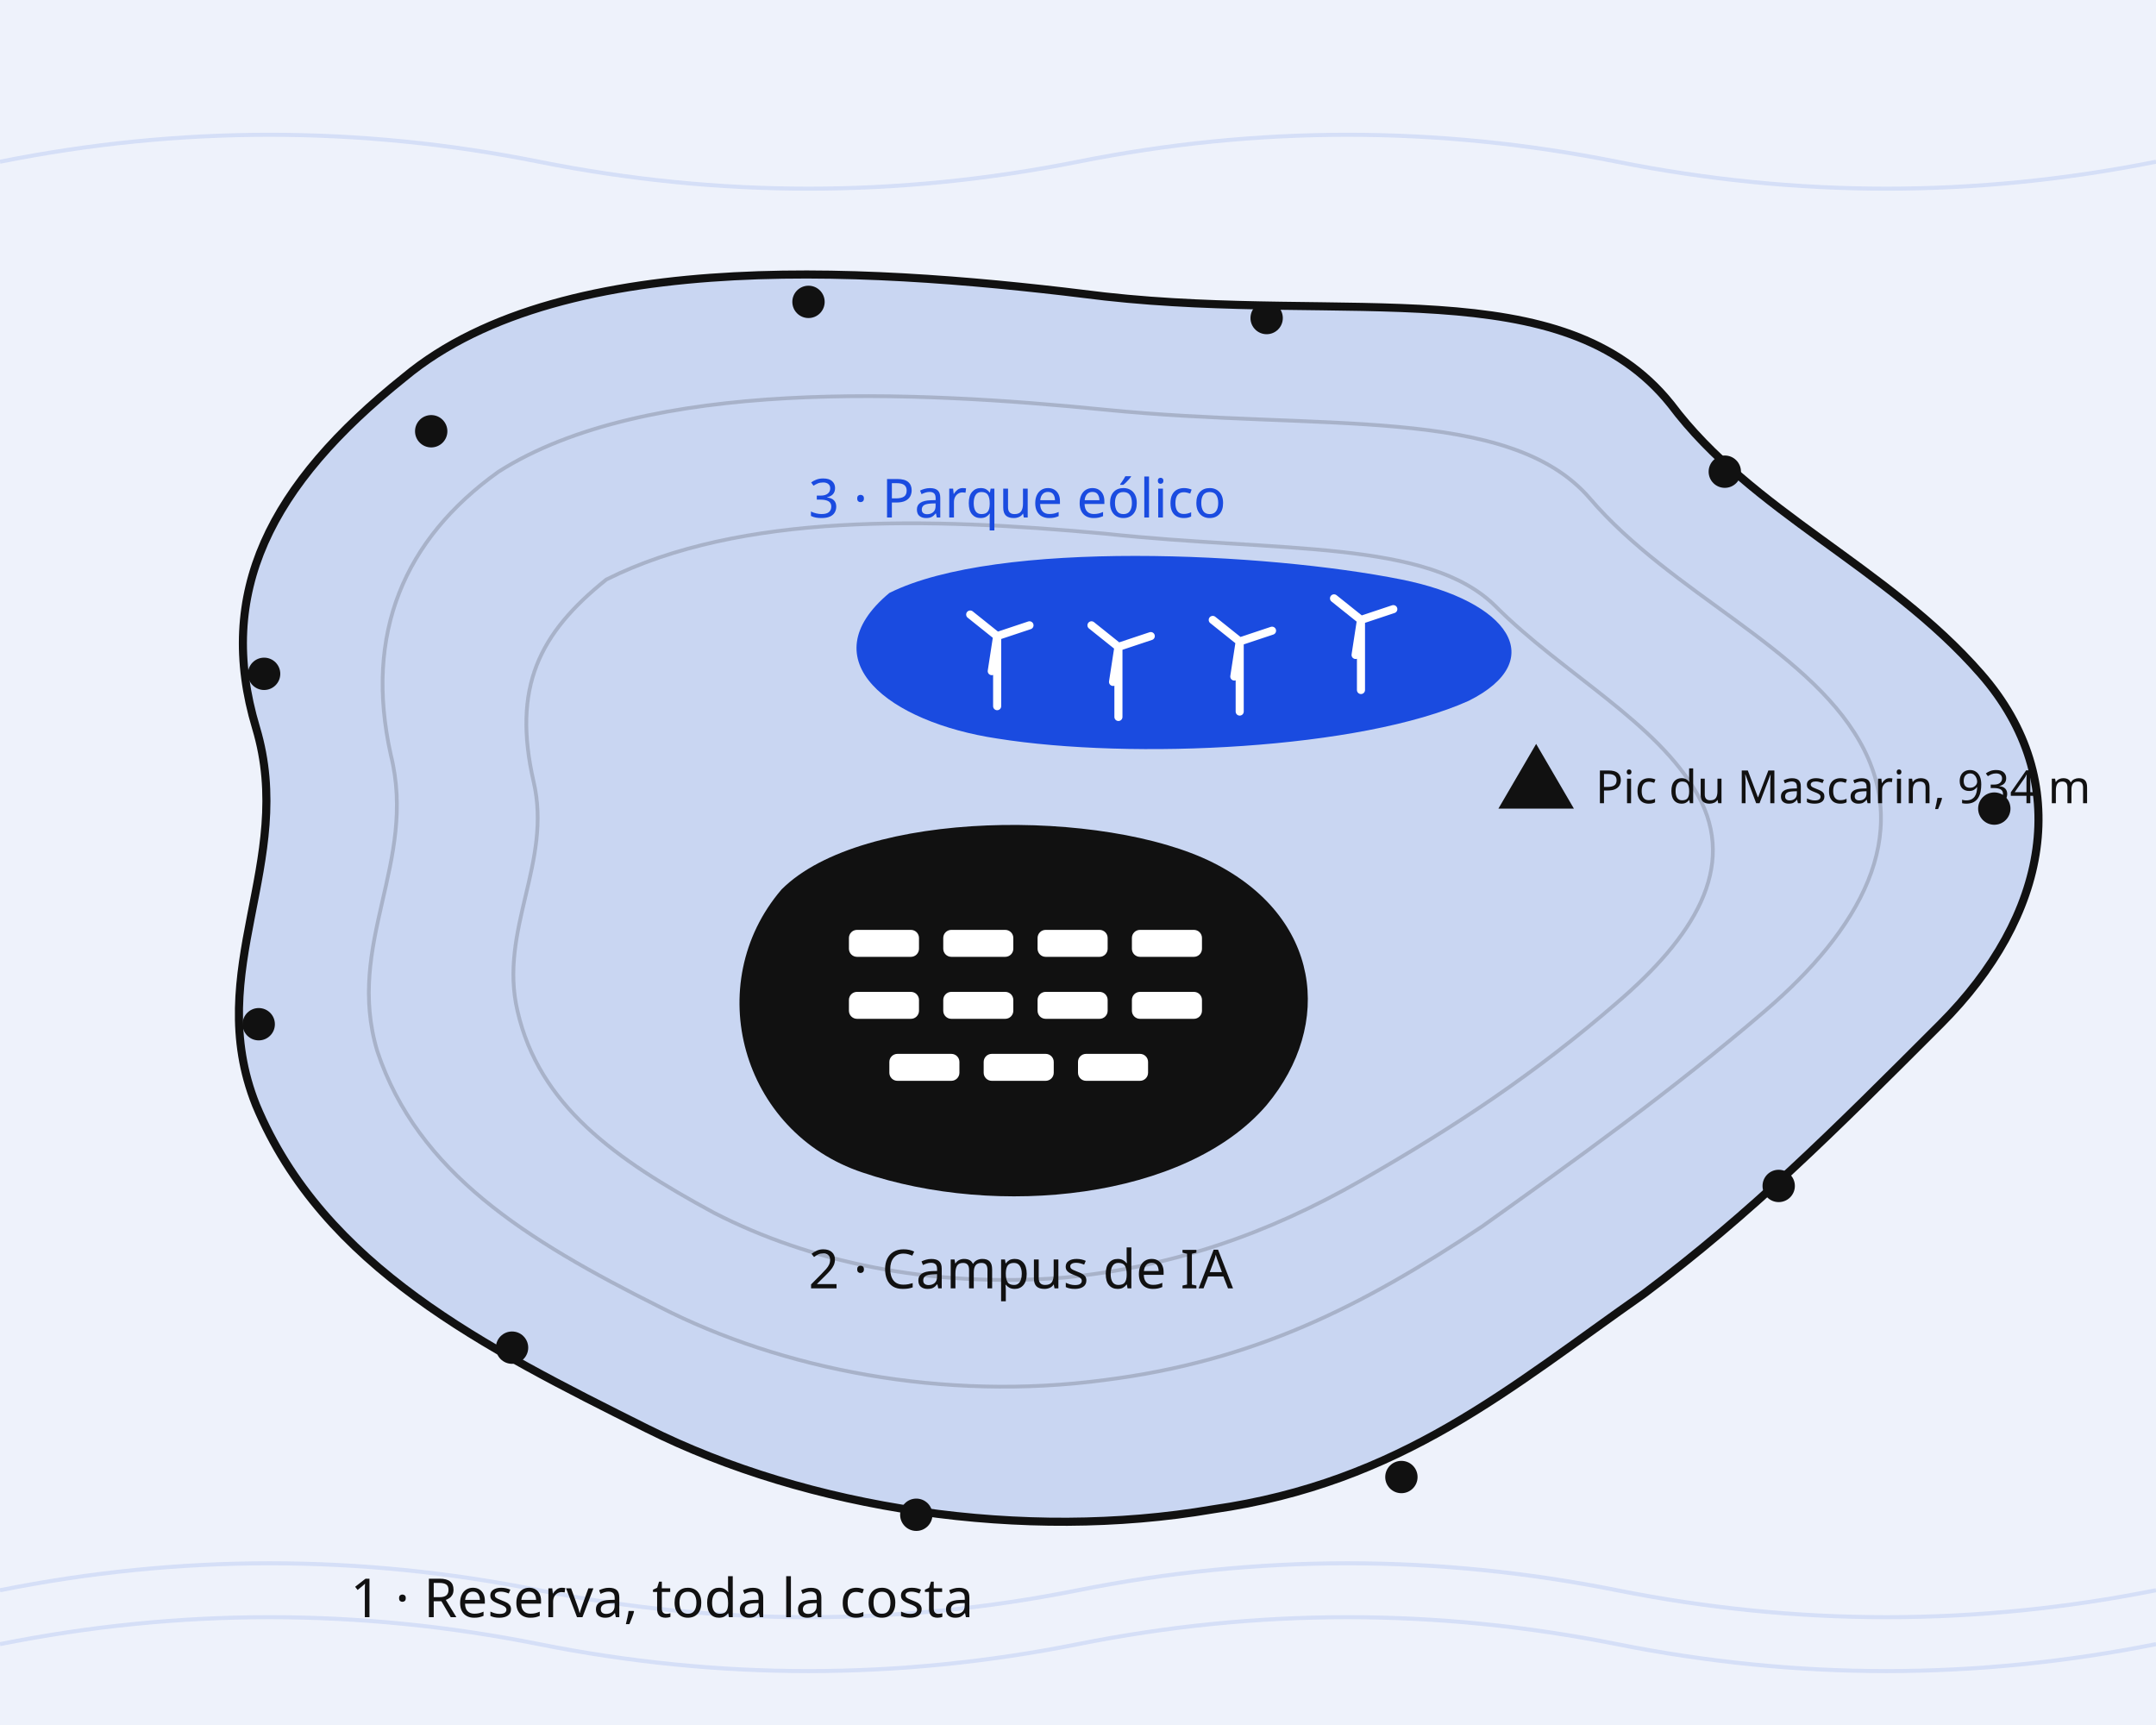
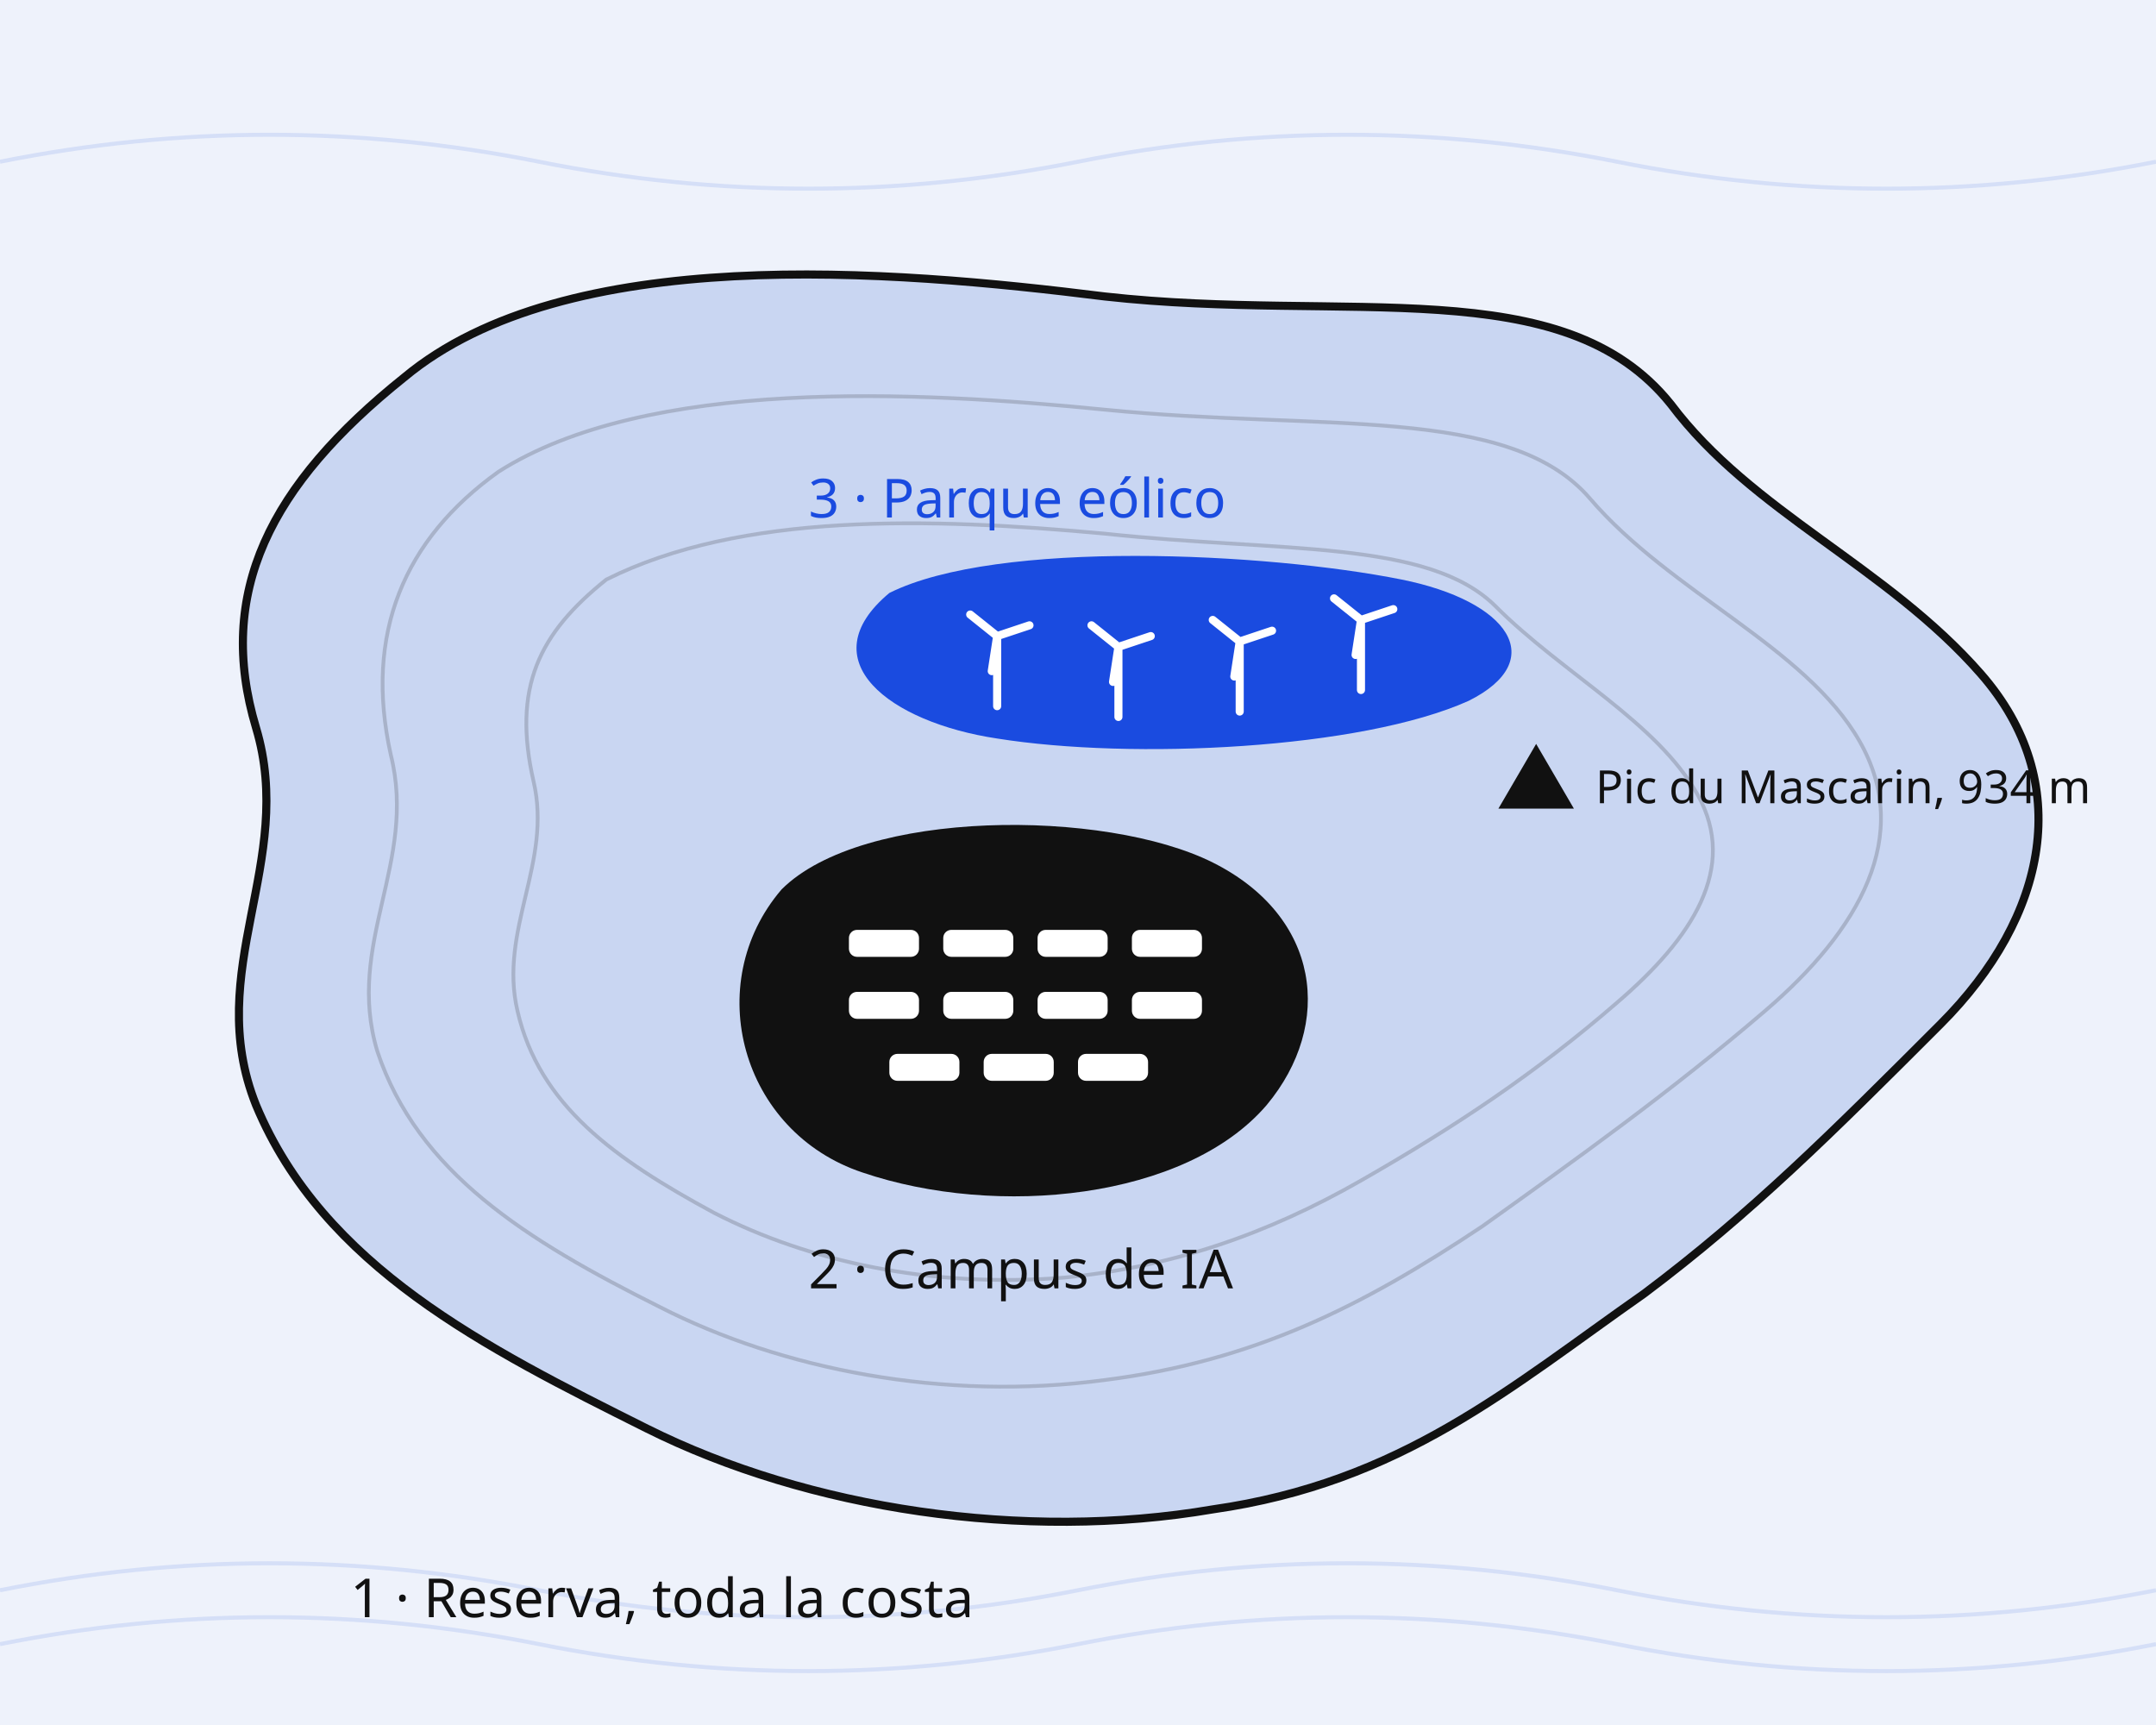
<svg xmlns="http://www.w3.org/2000/svg" viewBox="0 0 800 640" role="img" aria-labelledby="t d">
  <rect width="800" height="640" fill="#eef2fb" />
  <g fill="none" stroke="#1a4be0" stroke-opacity=".12" stroke-width="1.5">
    <path d="M0 60 Q100 40 200 60 T400 60 T600 60 T800 60" />
    <path d="M0 590 Q100 570 200 590 T400 590 T600 590 T800 590" />
    <path d="M0 610 Q100 590 200 610 T400 610 T600 610 T800 610" />
  </g>
  <path d="M150 140 C210 90 330 100 410 110 C500 120 580 100 620 150 C650 190 700 210 735 250 C770 290 760 340 720 380 C680 420 650 450 610 480 C560 515 520 550 450 560 C380 572 300 560 240 530 C180 500 120 470 95 410 C75 360 110 320 95 270 C80 220 100 180 150 140 Z" fill="#c9d6f2" stroke="#111111" stroke-width="3" />
  <g fill="none" stroke="#111111" stroke-opacity=".18" stroke-width="1.4">
    <path d="M185 175 C240 140 340 145 410 152 C490 160 560 150 590 185 C620 220 670 240 690 275 C710 310 690 345 655 375 C620 405 585 430 550 455 C505 485 465 505 410 512 C350 520 290 508 245 485 C195 460 155 435 140 390 C128 350 155 320 145 280 C135 235 150 200 185 175 Z" />
    <path d="M225 215 C275 190 345 192 410 198 C475 205 530 200 555 225 C580 250 615 268 630 295 C645 322 628 348 600 372 C570 398 540 418 505 438 C470 458 435 470 395 474 C345 478 300 468 265 450 C228 430 200 410 192 375 C185 345 205 320 198 290 C190 255 200 235 225 215 Z" />
  </g>
  <path d="M330 220 C370 200 470 205 520 215 C560 223 575 245 545 260 C505 278 420 282 370 274 C330 268 300 245 330 220 Z" fill="#1a4be0" />
  <g stroke="#ffffff" stroke-width="3" stroke-linecap="round">
    <path d="M370 262 V236 M370 236 l-10 -8 M370 236 l12 -4 M370 236 l-2 13" />
    <path d="M415 266 V240 M415 240 l-10 -8 M415 240 l12 -4 M415 240 l-2 13" />
    <path d="M460 264 V238 M460 238 l-10 -8 M460 238 l12 -4 M460 238 l-2 13" />
    <path d="M505 256 V230 M505 230 l-10 -8 M505 230 l12 -4 M505 230 l-2 13" />
  </g>
  <path d="M556 300 l14 -24 l14 24 Z" fill="#111111" />
  <text x="592" y="298" font-family="Schibsted Grotesk, system-ui, sans-serif" font-size="17" font-weight="500" fill="#111111">Pic du Mascarin, 934 m</text>
  <path d="M290 330 C320 300 410 300 450 320 C490 340 495 380 470 410 C440 445 370 452 320 435 C275 420 260 365 290 330 Z" fill="#111111" />
  <g fill="#ffffff">
    <rect x="315" y="345" width="26" height="10" rx="3" />
    <rect x="350" y="345" width="26" height="10" rx="3" />
    <rect x="385" y="345" width="26" height="10" rx="3" />
    <rect x="420" y="345" width="26" height="10" rx="3" />
    <rect x="315" y="368" width="26" height="10" rx="3" />
    <rect x="350" y="368" width="26" height="10" rx="3" />
    <rect x="385" y="368" width="26" height="10" rx="3" />
    <rect x="420" y="368" width="26" height="10" rx="3" />
    <rect x="330" y="391" width="26" height="10" rx="3" />
    <rect x="365" y="391" width="26" height="10" rx="3" />
    <rect x="400" y="391" width="26" height="10" rx="3" />
  </g>
-   <g fill="#111111">
-     <circle cx="160" cy="160" r="6" />
-     <circle cx="300" cy="112" r="6" />
-     <circle cx="470" cy="118" r="6" />
-     <circle cx="640" cy="175" r="6" />
-     <circle cx="740" cy="300" r="6" />
-     <circle cx="660" cy="440" r="6" />
-     <circle cx="520" cy="548" r="6" />
-     <circle cx="340" cy="562" r="6" />
-     <circle cx="190" cy="500" r="6" />
-     <circle cx="96" cy="380" r="6" />
-     <circle cx="98" cy="250" r="6" />
-   </g>
  <g font-family="Schibsted Grotesk, system-ui, sans-serif" font-size="20" font-weight="500">
    <text x="130" y="600" fill="#111111">1 · Reserva, toda la costa</text>
    <text x="300" y="192" fill="#1a4be0">3 · Parque eólico</text>
    <text x="300" y="478" fill="#111111">2 · Campus de IA</text>
  </g>
</svg>
